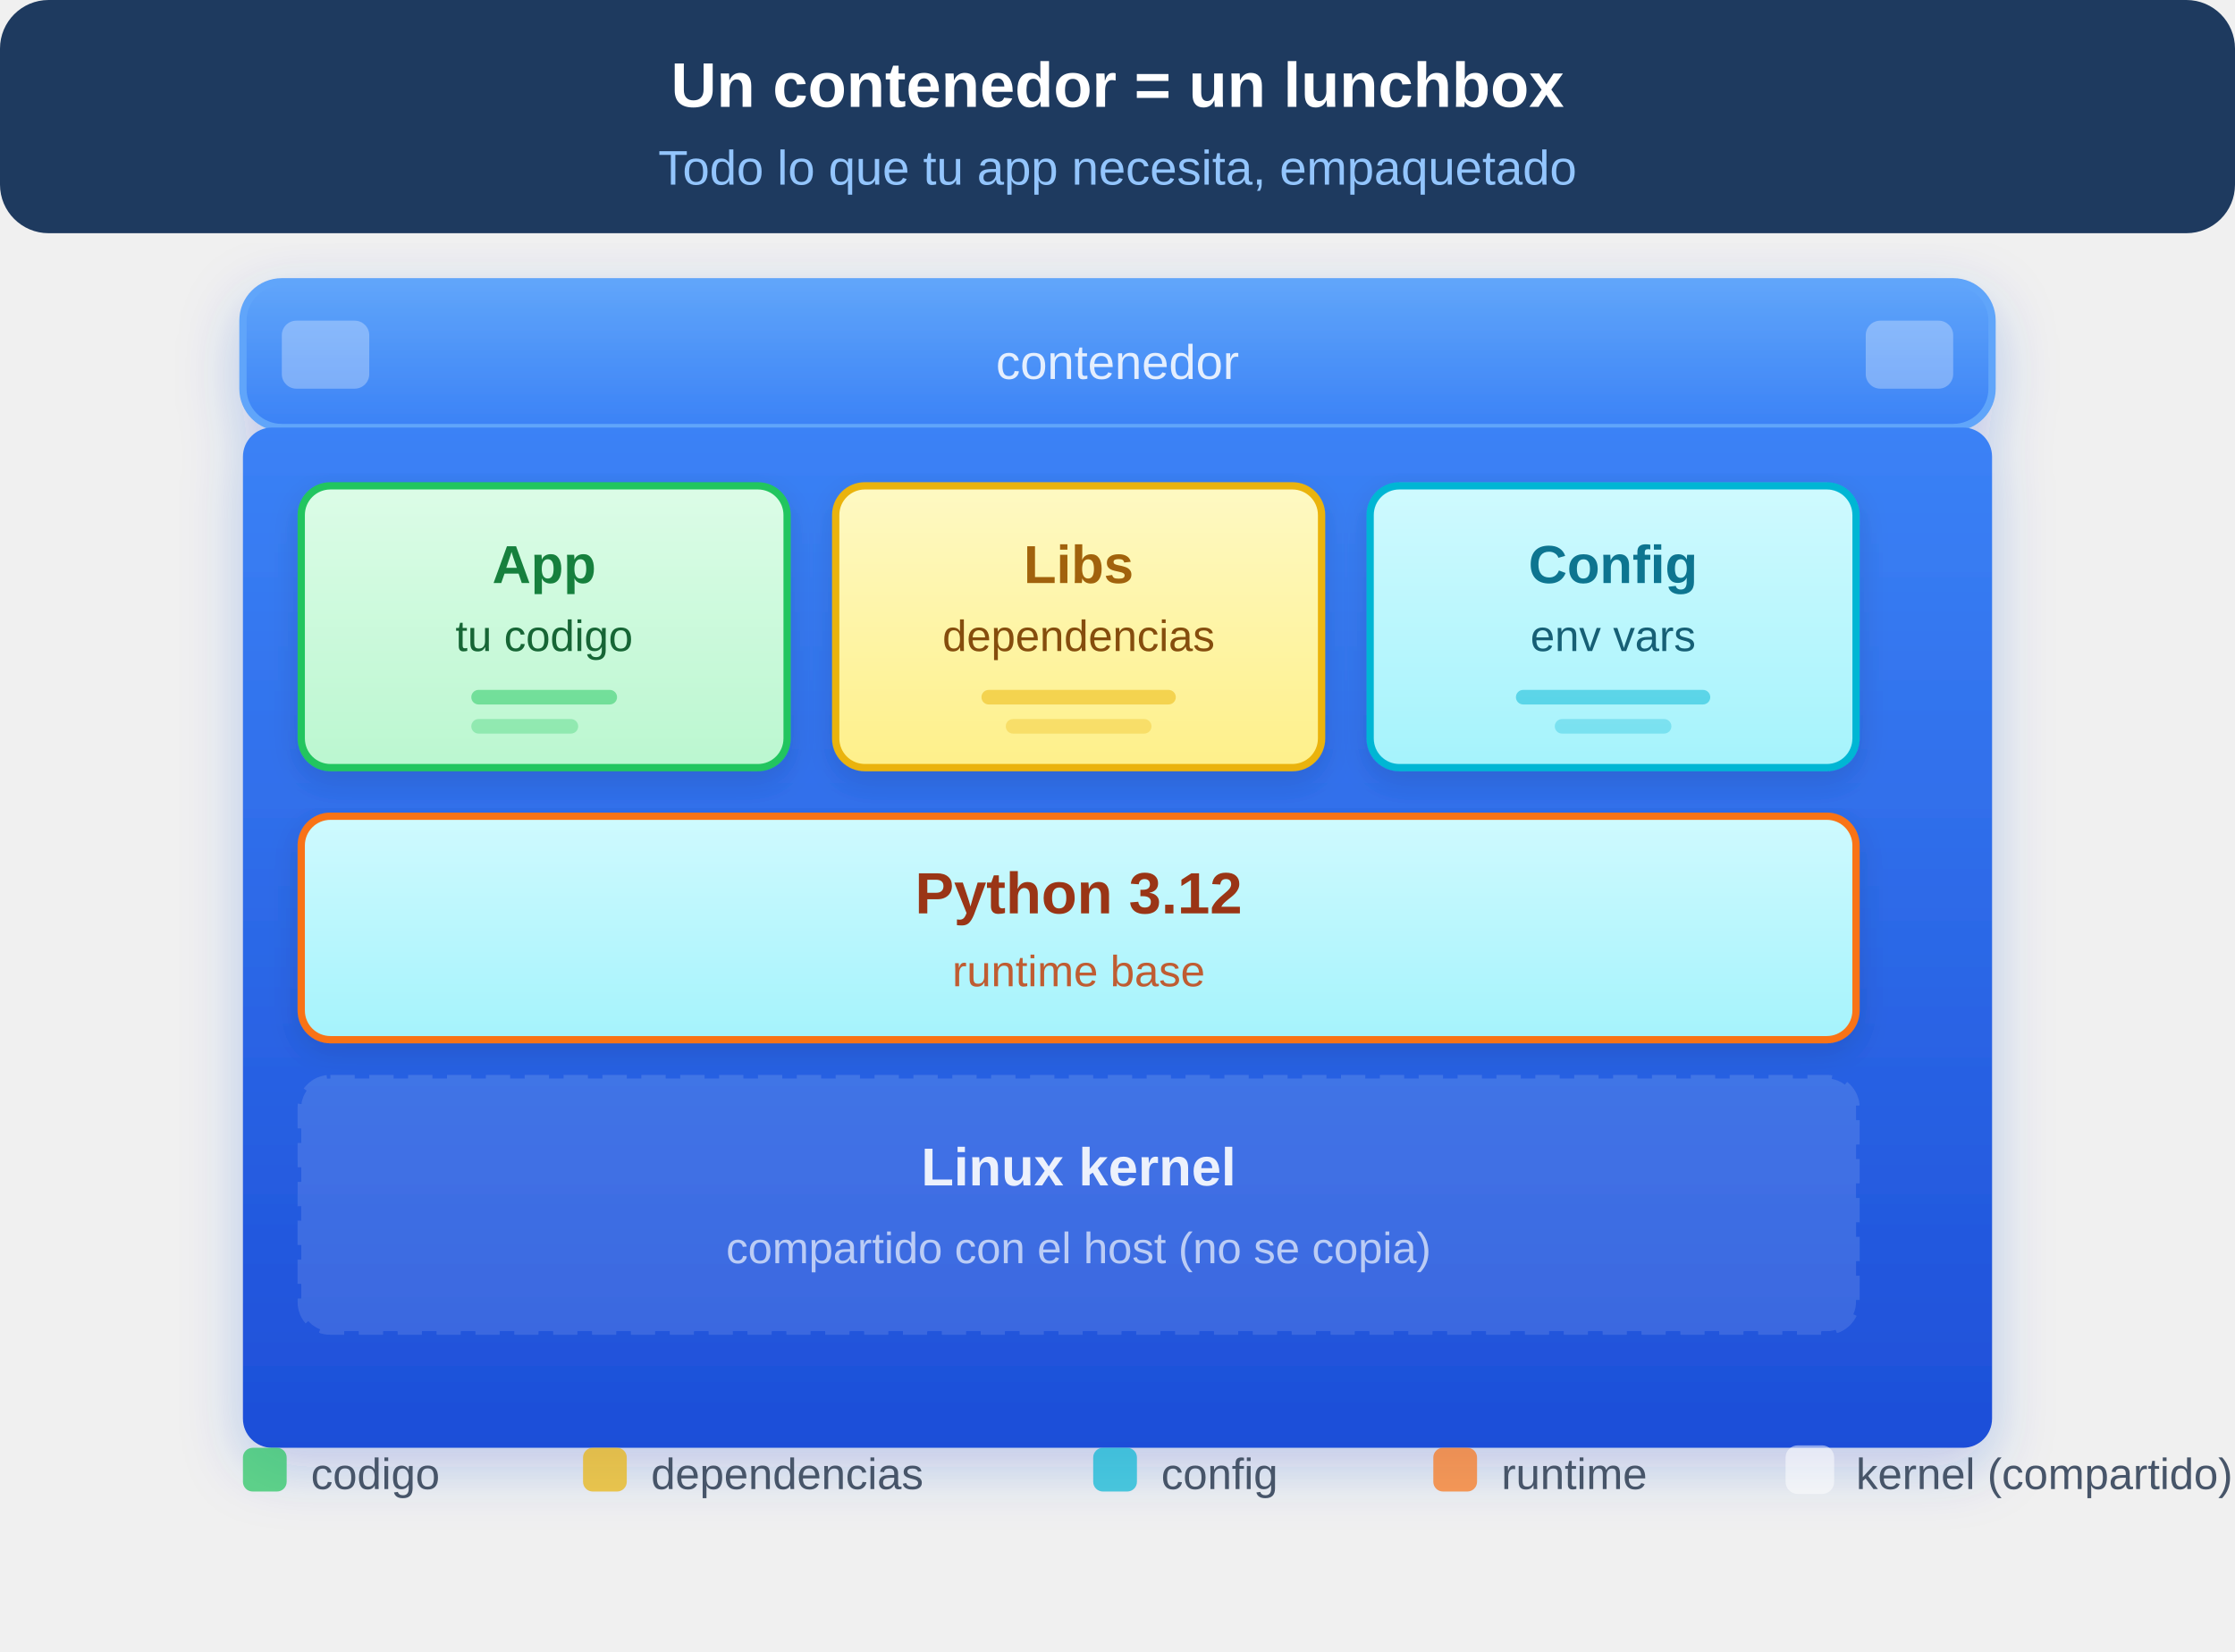
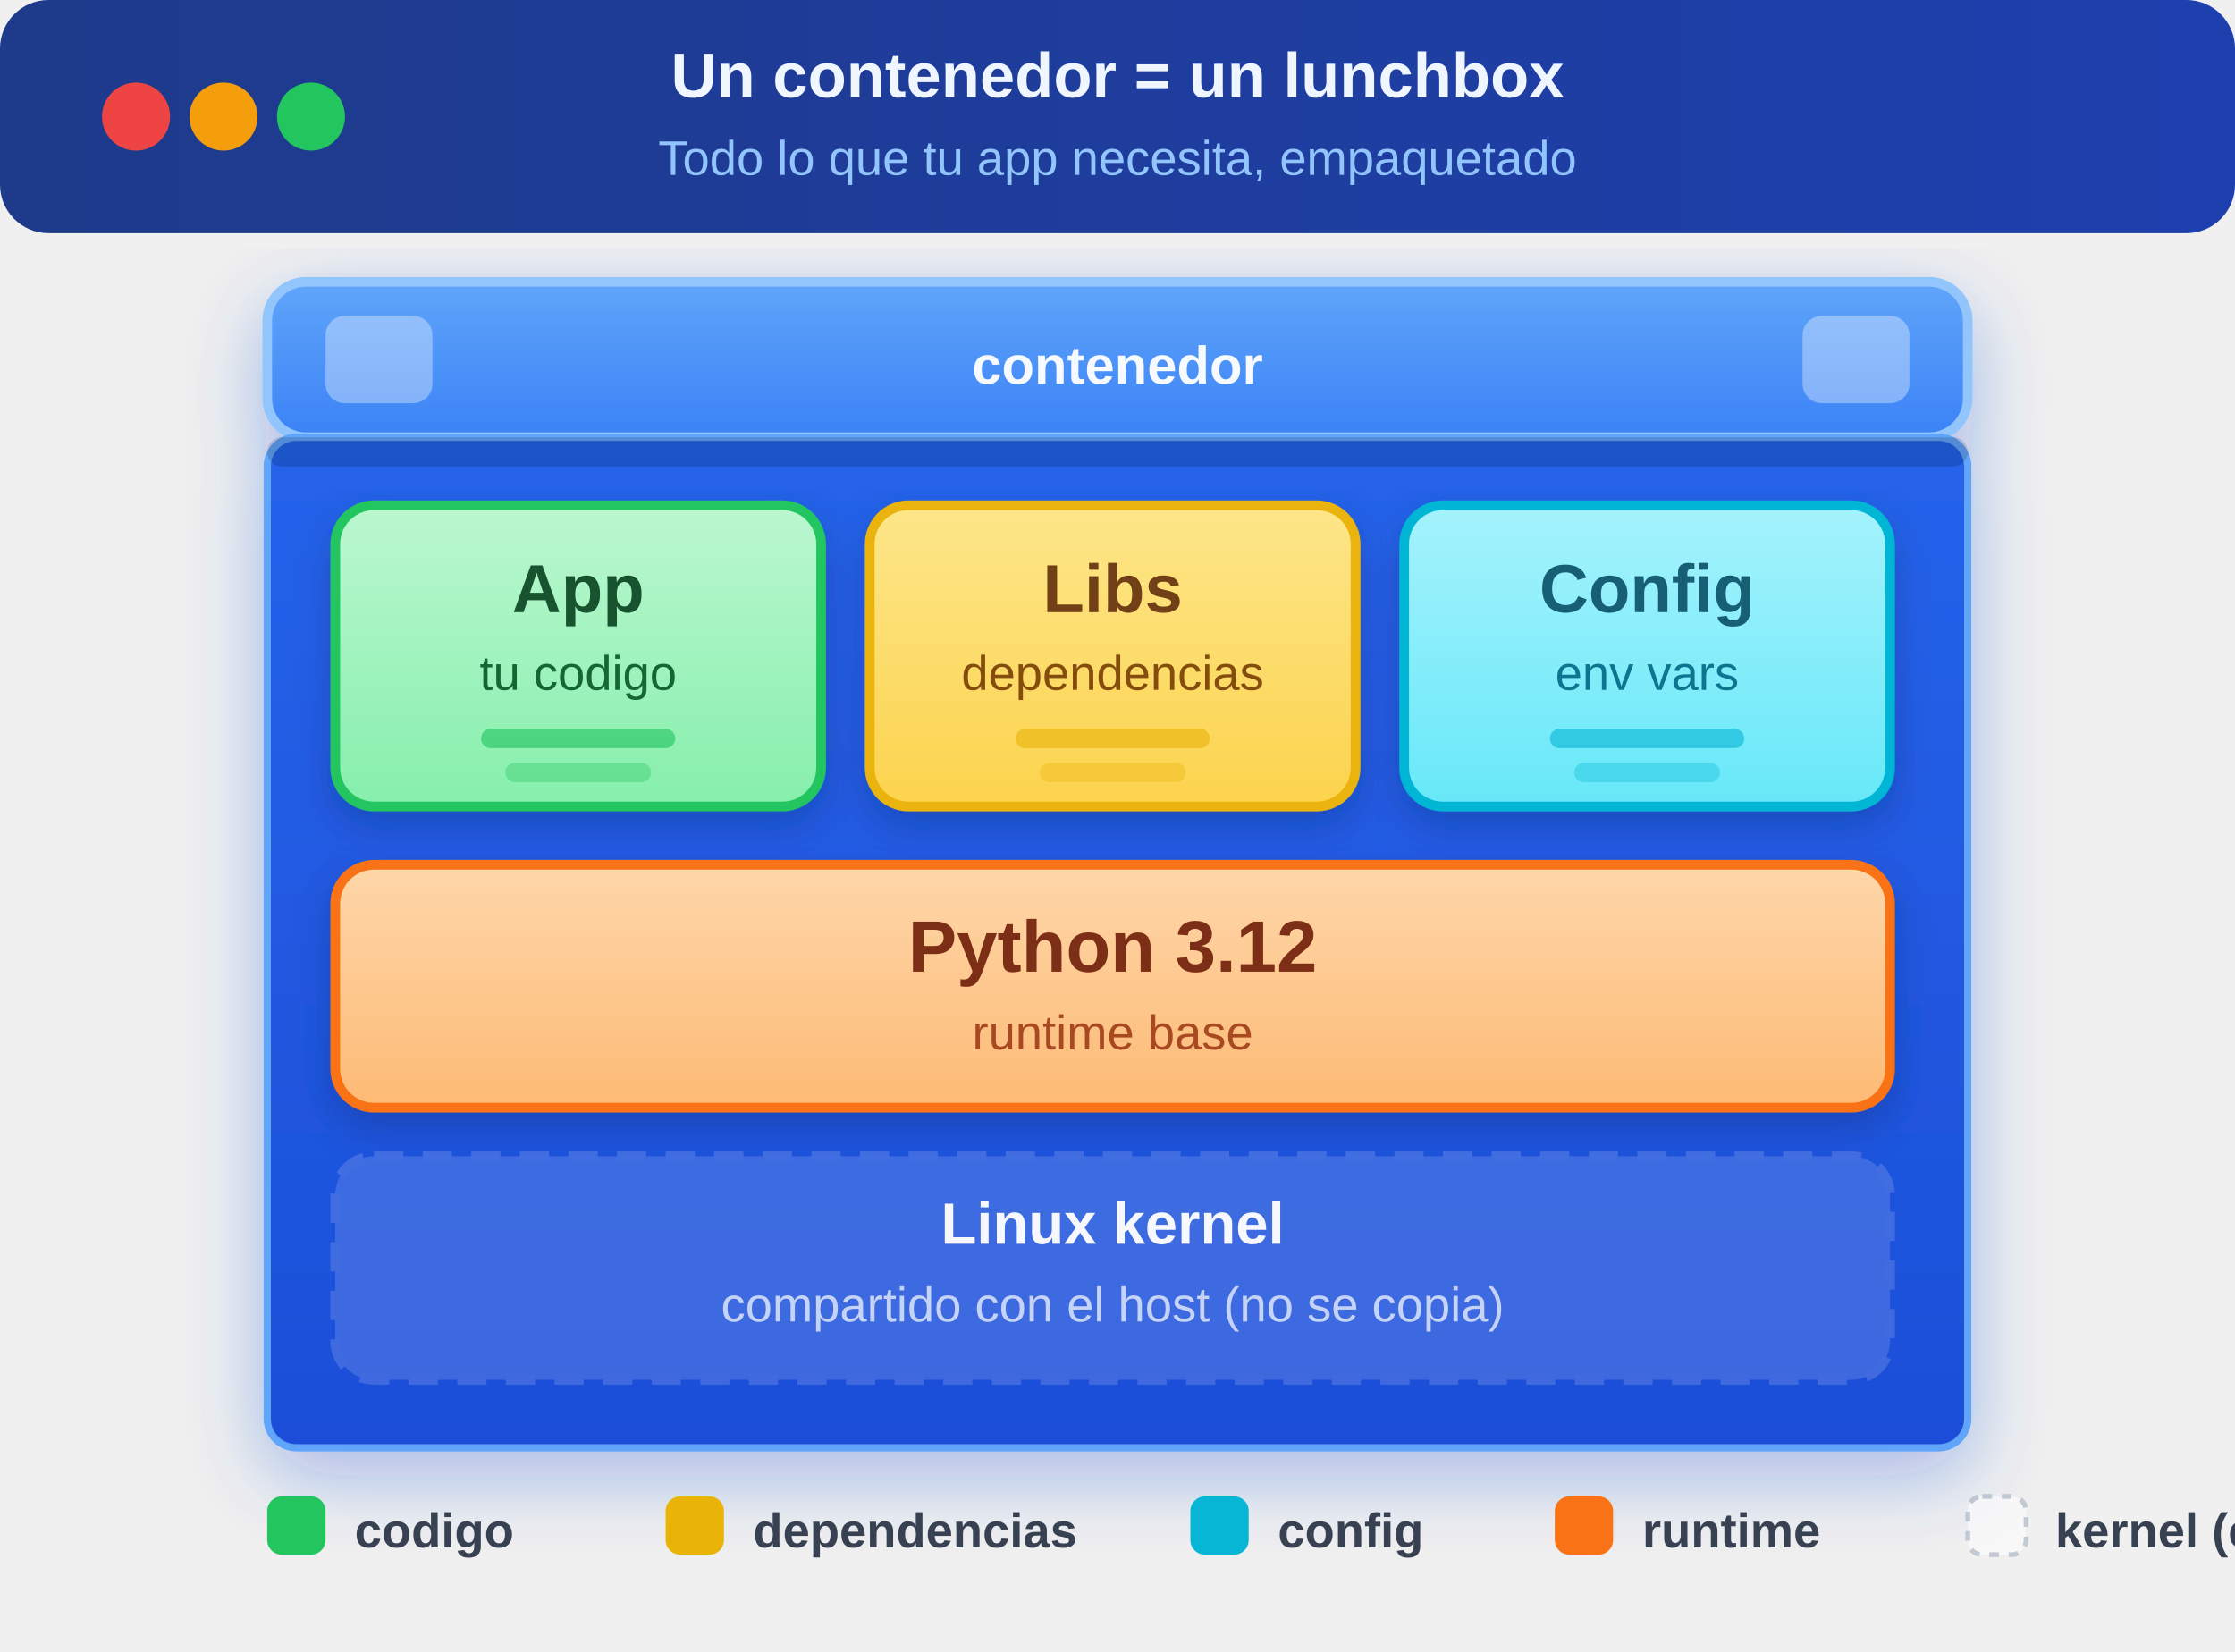
<svg xmlns="http://www.w3.org/2000/svg" viewBox="0 0 460 340" fill="none">
  <defs>
    <linearGradient id="lb-body" x1="0" y1="0" x2="0" y2="1">
-       <stop offset="0" stop-color="#3b82f6" />
-       <stop offset="1" stop-color="#1d4ed8" />
+       <stop offset="0" stop-color="#2563EB" />
+       <stop offset="1" stop-color="#1D4ED8" />
    </linearGradient>
    <linearGradient id="lb-lid" x1="0" y1="0" x2="0" y2="1">
-       <stop offset="0" stop-color="#60a5fa" />
-       <stop offset="1" stop-color="#3b82f6" />
+       <stop offset="0" stop-color="#60A5FA" />
+       <stop offset="1" stop-color="#3B82F6" />
    </linearGradient>
-     <linearGradient id="lb-runtime" x1="0" y1="0" x2="0" y2="1">
-       <stop offset="0" stop-color="#fb923c" />
-       <stop offset="1" stop-color="#ea580c" />
+     <linearGradient id="card-app" x1="0" y1="0" x2="0" y2="1">
+       <stop offset="0" stop-color="#BBF7D0" />
+       <stop offset="1" stop-color="#86EFAC" />
+     </linearGradient>
+     <linearGradient id="card-libs" x1="0" y1="0" x2="0" y2="1">
+       <stop offset="0" stop-color="#FDE68A" />
+       <stop offset="1" stop-color="#FCD34D" />
+     </linearGradient>
+     <linearGradient id="card-cfg" x1="0" y1="0" x2="0" y2="1">
+       <stop offset="0" stop-color="#A5F3FC" />
+       <stop offset="1" stop-color="#67E8F9" />
+     </linearGradient>
+     <linearGradient id="card-runtime" x1="0" y1="0" x2="0" y2="1">
+       <stop offset="0" stop-color="#FED7AA" />
+       <stop offset="1" stop-color="#FDBA74" />
    </linearGradient>
    <linearGradient id="lb-kernel" x1="0" y1="0" x2="0" y2="1">
-       <stop offset="0" stop-color="#4ade80" />
-       <stop offset="1" stop-color="#16a34a" />
+       <stop offset="0" stop-color="#A7F3D0" />
+       <stop offset="1" stop-color="#6EE7B7" />
    </linearGradient>
-     <linearGradient id="card-app" x1="0" y1="0" x2="0" y2="1">
-       <stop offset="0" stop-color="#dcfce7" />
-       <stop offset="1" stop-color="#bbf7d0" />
+     <linearGradient id="title-bar" x1="0" y1="0" x2="1" y2="0">
+       <stop offset="0" stop-color="#1E3A8A" />
+       <stop offset="1" stop-color="#1E40AF" />
    </linearGradient>
-     <linearGradient id="card-libs" x1="0" y1="0" x2="0" y2="1">
-       <stop offset="0" stop-color="#fef9c3" />
-       <stop offset="1" stop-color="#fef08a" />
-     </linearGradient>
-     <linearGradient id="card-cfg" x1="0" y1="0" x2="0" y2="1">
-       <stop offset="0" stop-color="#cffafe" />
-       <stop offset="1" stop-color="#a5f3fc" />
-     </linearGradient>
-     <filter id="shadow" x="-10%" y="-5%" width="120%" height="120%">
-       <feDropShadow dx="0" dy="4" stdDeviation="6" flood-color="#1d4ed8" flood-opacity="0.25" />
+     <filter id="shadow-lg" x="-8%" y="-5%" width="116%" height="115%">
+       <feDropShadow dx="0" dy="5" stdDeviation="8" flood-color="#1D4ED8" flood-opacity="0.35" />
    </filter>
-     <filter id="card-shadow" x="-8%" y="-8%" width="116%" height="125%">
-       <feDropShadow dx="0" dy="2" stdDeviation="3" flood-color="#000000" flood-opacity="0.12" />
+     <filter id="shadow-sm" x="-10%" y="-10%" width="120%" height="130%">
+       <feDropShadow dx="0" dy="3" stdDeviation="4" flood-color="#000000" flood-opacity="0.18" />
    </filter>
  </defs>
-   <rect x="0" y="0" width="460" height="48" rx="10" fill="#1e3a5f" />
-   <text x="230" y="22" text-anchor="middle" font-family="'Plus Jakarta Sans', Arial, sans-serif" font-size="13" font-weight="700" fill="#ffffff">Un contenedor = un lunchbox</text>
-   <text x="230" y="38" text-anchor="middle" font-family="'Plus Jakarta Sans', Arial, sans-serif" font-size="10" fill="#93c5fd">Todo lo que tu app necesita, empaquetado</text>
-   <g transform="translate(50, 58)" filter="url(#shadow)">
-     <rect x="0" y="0" width="360" height="30" rx="8" fill="url(#lb-lid)" stroke="#60a5fa" stroke-width="1.5" />
-     <rect x="8" y="8" width="18" height="14" rx="3" fill="#ffffff" opacity="0.3" />
-     <rect x="334" y="8" width="18" height="14" rx="3" fill="#ffffff" opacity="0.3" />
-     <text x="180" y="20" text-anchor="middle" font-family="'Plus Jakarta Sans', Arial, sans-serif" font-size="10" fill="#ffffff" opacity="0.85">contenedor</text>
-     <rect x="0" y="30" width="360" height="210" rx="6" fill="url(#lb-body)" />
-     <g transform="translate(12, 42)" filter="url(#card-shadow)">
-       <rect x="0" y="0" width="100" height="58" rx="6" fill="url(#card-app)" stroke="#22c55e" stroke-width="1.5" />
-       <text x="50" y="20" text-anchor="middle" font-family="'Plus Jakarta Sans', Arial, sans-serif" font-size="11" font-weight="700" fill="#15803d">App</text>
-       <text x="50" y="34" text-anchor="middle" font-family="'Plus Jakarta Sans', Arial, sans-serif" font-size="9" fill="#166534">tu codigo</text>
-       <rect x="35" y="42" width="30" height="3" rx="1.5" fill="#22c55e" opacity="0.5" />
-       <rect x="35" y="48" width="22" height="3" rx="1.5" fill="#22c55e" opacity="0.3" />
+   <rect x="0" y="0" width="460" height="48" rx="10" fill="url(#title-bar)" />
+   <circle cx="28" cy="24" r="7" fill="#EF4444" />
+   <circle cx="46" cy="24" r="7" fill="#F59E0B" />
+   <circle cx="64" cy="24" r="7" fill="#22C55E" />
+   <text x="230" y="20" text-anchor="middle" font-family="'Plus Jakarta Sans', Arial, sans-serif" font-size="13" font-weight="800" fill="#EFF6FF">Un contenedor = un lunchbox</text>
+   <text x="230" y="36" text-anchor="middle" font-family="'Plus Jakarta Sans', Arial, sans-serif" font-size="10" fill="#93C5FD">Todo lo que tu app necesita, empaquetado</text>
+   <g transform="translate(55, 58)" filter="url(#shadow-lg)">
+     <rect x="0" y="0" width="350" height="32" rx="8" fill="url(#lb-lid)" stroke="#93C5FD" stroke-width="2" />
+     <rect x="12" y="7" width="22" height="18" rx="4" fill="#FFFFFF" opacity="0.35" />
+     <rect x="316" y="7" width="22" height="18" rx="4" fill="#FFFFFF" opacity="0.35" />
+     <text x="175" y="21" text-anchor="middle" font-family="'Plus Jakarta Sans', Arial, sans-serif" font-size="11" font-weight="700" fill="#FFFFFF" opacity="0.95">contenedor</text>
+     <rect x="0" y="32" width="350" height="208" rx="6" fill="url(#lb-body)" stroke="#60A5FA" stroke-width="1.5" />
+     <rect x="0" y="32" width="350" height="6" rx="3" fill="#000000" opacity="0.15" />
+     <g transform="translate(14, 46)" filter="url(#shadow-sm)">
+       <rect x="0" y="0" width="100" height="62" rx="8" fill="url(#card-app)" stroke="#22C55E" stroke-width="2" />
+       <text x="50" y="22" text-anchor="middle" font-family="'Plus Jakarta Sans', Arial, sans-serif" font-size="14" font-weight="800" fill="#14532D">App</text>
+       <text x="50" y="38" text-anchor="middle" font-family="'Plus Jakarta Sans', Arial, sans-serif" font-size="10" fill="#166534">tu codigo</text>
+       <rect x="30" y="46" width="40" height="4" rx="2" fill="#22C55E" opacity="0.6" />
+       <rect x="35" y="53" width="30" height="4" rx="2" fill="#22C55E" opacity="0.35" />
    </g>
-     <g transform="translate(122, 42)" filter="url(#card-shadow)">
-       <rect x="0" y="0" width="100" height="58" rx="6" fill="url(#card-libs)" stroke="#eab308" stroke-width="1.5" />
-       <text x="50" y="20" text-anchor="middle" font-family="'Plus Jakarta Sans', Arial, sans-serif" font-size="11" font-weight="700" fill="#a16207">Libs</text>
-       <text x="50" y="34" text-anchor="middle" font-family="'Plus Jakarta Sans', Arial, sans-serif" font-size="9" fill="#854d0e">dependencias</text>
-       <rect x="30" y="42" width="40" height="3" rx="1.5" fill="#eab308" opacity="0.5" />
-       <rect x="35" y="48" width="30" height="3" rx="1.5" fill="#eab308" opacity="0.3" />
+     <g transform="translate(124, 46)" filter="url(#shadow-sm)">
+       <rect x="0" y="0" width="100" height="62" rx="8" fill="url(#card-libs)" stroke="#EAB308" stroke-width="2" />
+       <text x="50" y="22" text-anchor="middle" font-family="'Plus Jakarta Sans', Arial, sans-serif" font-size="14" font-weight="800" fill="#713F12">Libs</text>
+       <text x="50" y="38" text-anchor="middle" font-family="'Plus Jakarta Sans', Arial, sans-serif" font-size="10" fill="#854D0E">dependencias</text>
+       <rect x="30" y="46" width="40" height="4" rx="2" fill="#EAB308" opacity="0.6" />
+       <rect x="35" y="53" width="30" height="4" rx="2" fill="#EAB308" opacity="0.35" />
    </g>
-     <g transform="translate(232, 42)" filter="url(#card-shadow)">
-       <rect x="0" y="0" width="100" height="58" rx="6" fill="url(#card-cfg)" stroke="#06b6d4" stroke-width="1.5" />
-       <text x="50" y="20" text-anchor="middle" font-family="'Plus Jakarta Sans', Arial, sans-serif" font-size="11" font-weight="700" fill="#0e7490">Config</text>
-       <text x="50" y="34" text-anchor="middle" font-family="'Plus Jakarta Sans', Arial, sans-serif" font-size="9" fill="#155e75">env vars</text>
-       <rect x="30" y="42" width="40" height="3" rx="1.5" fill="#06b6d4" opacity="0.5" />
-       <rect x="38" y="48" width="24" height="3" rx="1.5" fill="#06b6d4" opacity="0.3" />
+     <g transform="translate(234, 46)" filter="url(#shadow-sm)">
+       <rect x="0" y="0" width="100" height="62" rx="8" fill="url(#card-cfg)" stroke="#06B6D4" stroke-width="2" />
+       <text x="50" y="22" text-anchor="middle" font-family="'Plus Jakarta Sans', Arial, sans-serif" font-size="14" font-weight="800" fill="#155E75">Config</text>
+       <text x="50" y="38" text-anchor="middle" font-family="'Plus Jakarta Sans', Arial, sans-serif" font-size="10" fill="#0E7490">env vars</text>
+       <rect x="30" y="46" width="40" height="4" rx="2" fill="#06B6D4" opacity="0.6" />
+       <rect x="35" y="53" width="30" height="4" rx="2" fill="#06B6D4" opacity="0.35" />
    </g>
-     <g transform="translate(12, 110)" filter="url(#card-shadow)">
-       <rect x="0" y="0" width="320" height="46" rx="6" fill="url(#card-cfg)" stroke="#f97316" stroke-width="1.5" />
-       <text x="160" y="20" text-anchor="middle" font-family="'Plus Jakarta Sans', Arial, sans-serif" font-size="12" font-weight="700" fill="#9a3412">Python 3.12</text>
-       <text x="160" y="35" text-anchor="middle" font-family="'Plus Jakarta Sans', Arial, sans-serif" font-size="9" fill="#c2410c" opacity="0.85">runtime base</text>
+     <g transform="translate(14, 120)" filter="url(#shadow-sm)">
+       <rect x="0" y="0" width="320" height="50" rx="8" fill="url(#card-runtime)" stroke="#F97316" stroke-width="2" />
+       <text x="160" y="22" text-anchor="middle" font-family="'Plus Jakarta Sans', Arial, sans-serif" font-size="15" font-weight="800" fill="#7C2D12">Python 3.12</text>
+       <text x="160" y="38" text-anchor="middle" font-family="'Plus Jakarta Sans', Arial, sans-serif" font-size="10" fill="#9A3412" opacity="0.85">runtime base</text>
    </g>
-     <g transform="translate(12, 164)">
-       <rect x="0" y="0" width="320" height="52" rx="6" fill="#ffffff" opacity="0.12" stroke="#ffffff" stroke-width="1.5" stroke-dasharray="5,3" />
-       <text x="160" y="22" text-anchor="middle" font-family="'Plus Jakarta Sans', Arial, sans-serif" font-size="11" font-weight="700" fill="#ffffff" opacity="0.9">Linux kernel</text>
-       <text x="160" y="38" text-anchor="middle" font-family="'Plus Jakarta Sans', Arial, sans-serif" font-size="9" fill="#ffffff" opacity="0.65">compartido con el host (no se copia)</text>
+     <g transform="translate(14, 180)">
+       <rect x="0" y="0" width="320" height="46" rx="8" fill="#F0F9FF" opacity="0.15" stroke="#FFFFFF" stroke-width="2" stroke-dasharray="6,4" />
+       <text x="160" y="18" text-anchor="middle" font-family="'Plus Jakarta Sans', Arial, sans-serif" font-size="12" font-weight="800" fill="#FFFFFF" opacity="0.95">Linux kernel</text>
+       <text x="160" y="34" text-anchor="middle" font-family="'Plus Jakarta Sans', Arial, sans-serif" font-size="10" fill="#FFFFFF" opacity="0.7">compartido con el host (no se copia)</text>
    </g>
  </g>
-   <g transform="translate(50, 298)">
-     <rect x="0" y="0" width="9" height="9" rx="2" fill="#22c55e" opacity="0.7" />
-     <text x="14" y="8.5" font-family="'Plus Jakarta Sans', Arial, sans-serif" font-size="9" fill="#475569">codigo</text>
-     <rect x="70" y="0" width="9" height="9" rx="2" fill="#eab308" opacity="0.7" />
-     <text x="84" y="8.5" font-family="'Plus Jakarta Sans', Arial, sans-serif" font-size="9" fill="#475569">dependencias</text>
-     <rect x="175" y="0" width="9" height="9" rx="2" fill="#06b6d4" opacity="0.7" />
-     <text x="189" y="8.5" font-family="'Plus Jakarta Sans', Arial, sans-serif" font-size="9" fill="#475569">config</text>
-     <rect x="245" y="0" width="9" height="9" rx="2" fill="#f97316" opacity="0.7" />
-     <text x="259" y="8.5" font-family="'Plus Jakarta Sans', Arial, sans-serif" font-size="9" fill="#475569">runtime</text>
-     <rect x="318" y="0" width="9" height="9" rx="2" fill="#ffffff" opacity="0.5" stroke="#ffffff" stroke-width="1" />
-     <text x="332" y="8.5" font-family="'Plus Jakarta Sans', Arial, sans-serif" font-size="9" fill="#475569">kernel (compartido)</text>
+   <g transform="translate(55, 308)">
+     <rect x="0" y="0" width="12" height="12" rx="3" fill="#22C55E" />
+     <text x="18" y="10.5" font-family="'Plus Jakarta Sans', Arial, sans-serif" font-size="10" font-weight="600" fill="#374151">codigo</text>
+     <rect x="82" y="0" width="12" height="12" rx="3" fill="#EAB308" />
+     <text x="100" y="10.5" font-family="'Plus Jakarta Sans', Arial, sans-serif" font-size="10" font-weight="600" fill="#374151">dependencias</text>
+     <rect x="190" y="0" width="12" height="12" rx="3" fill="#06B6D4" />
+     <text x="208" y="10.5" font-family="'Plus Jakarta Sans', Arial, sans-serif" font-size="10" font-weight="600" fill="#374151">config</text>
+     <rect x="265" y="0" width="12" height="12" rx="3" fill="#F97316" />
+     <text x="283" y="10.5" font-family="'Plus Jakarta Sans', Arial, sans-serif" font-size="10" font-weight="600" fill="#374151">runtime</text>
+     <rect x="350" y="0" width="12" height="12" rx="3" fill="#FFFFFF" opacity="0.5" stroke="#94A3B8" stroke-width="1" stroke-dasharray="2,2" />
+     <text x="368" y="10.5" font-family="'Plus Jakarta Sans', Arial, sans-serif" font-size="10" font-weight="600" fill="#374151">kernel (compartido)</text>
  </g>
</svg>
